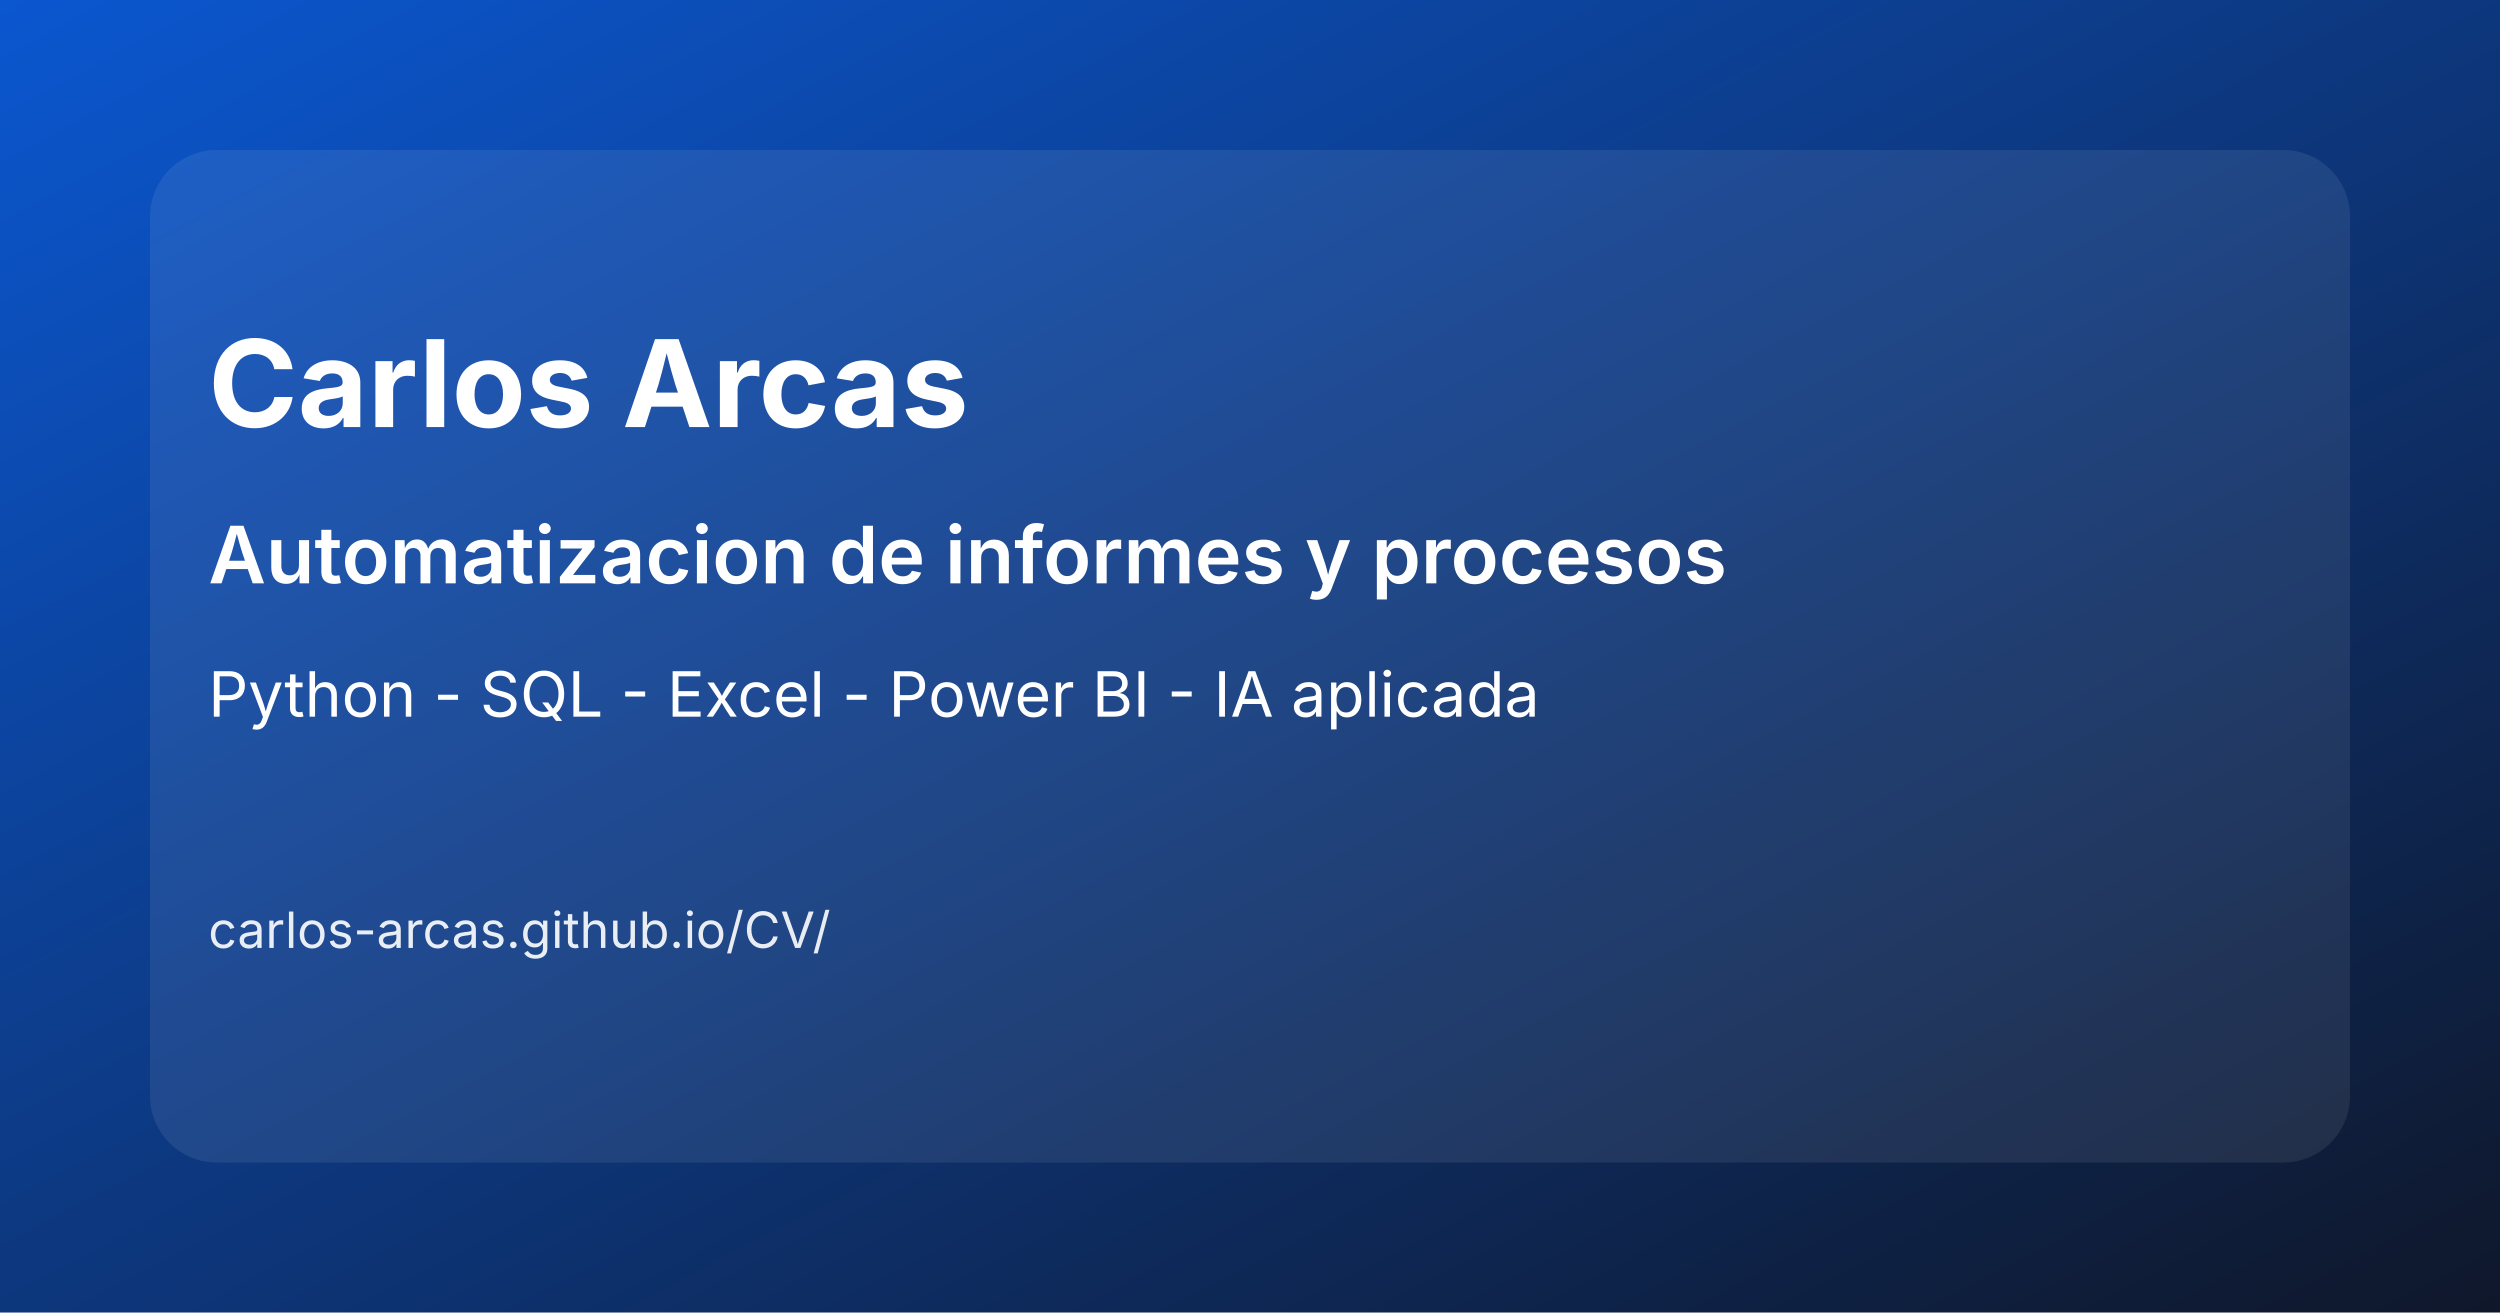
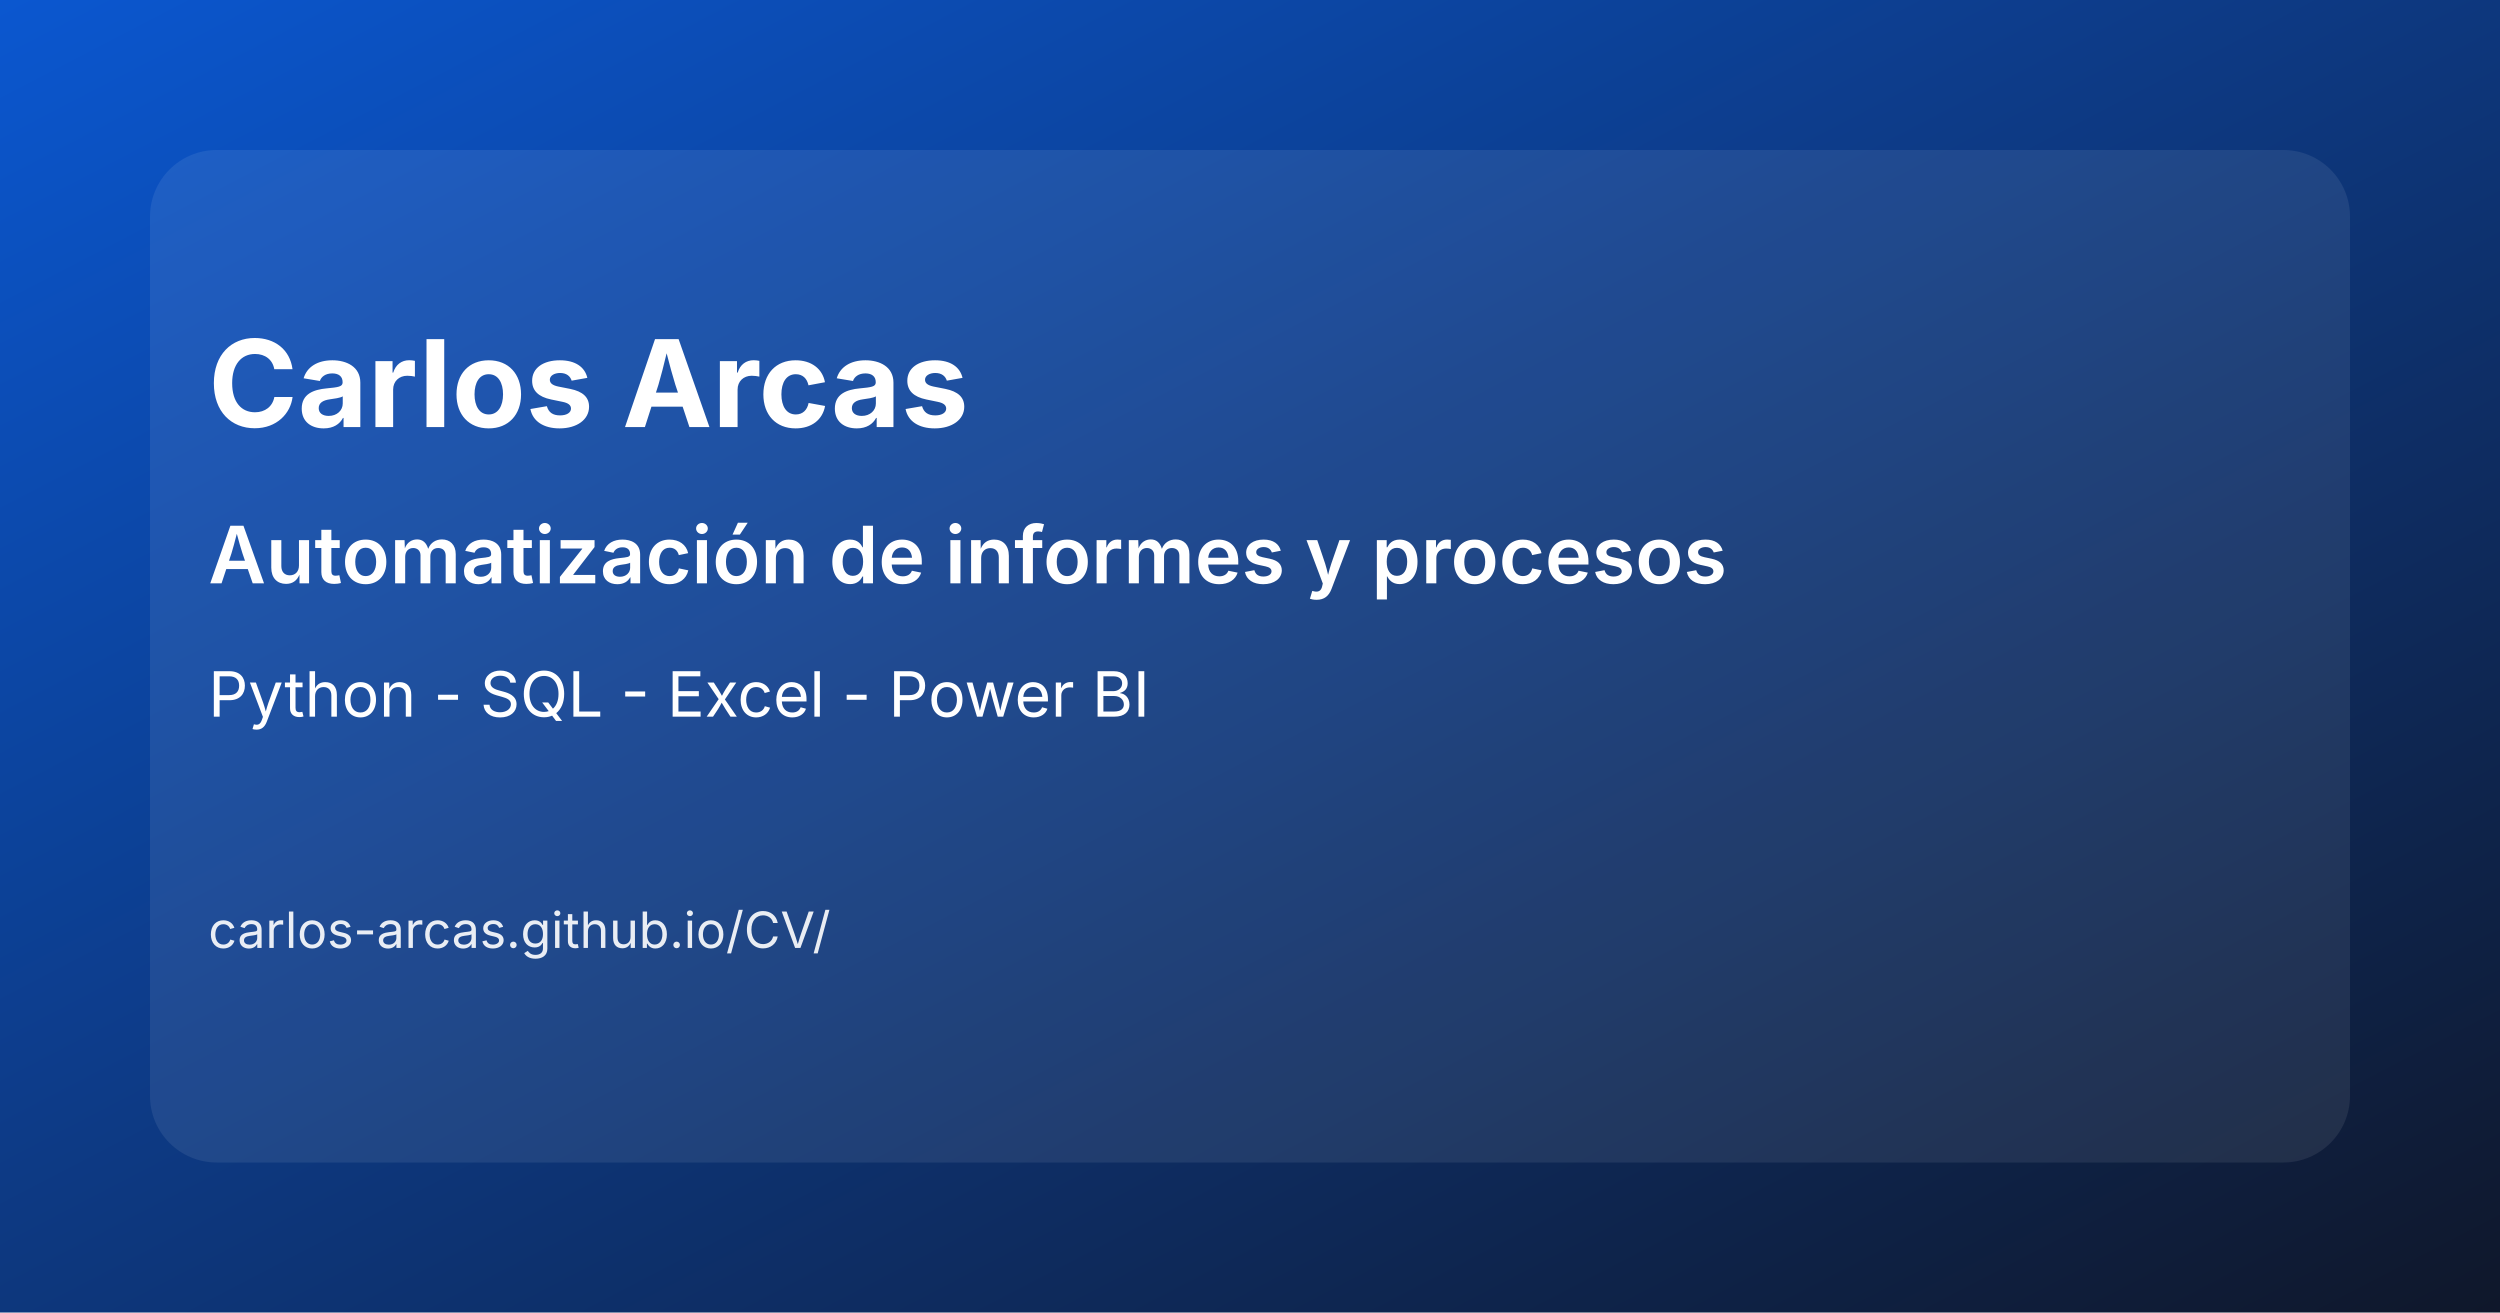
<svg xmlns="http://www.w3.org/2000/svg" width="1200" height="630" viewBox="0 0 1200 630" role="img" aria-labelledby="t d">
  <defs>
    <linearGradient id="g" x1="0" x2="1" y1="0" y2="1">
      <stop offset="0%" stop-color="#0b57d0" />
      <stop offset="100%" stop-color="#0f172a" />
    </linearGradient>
  </defs>
  <rect width="1200" height="630" fill="url(#g)" />
  <rect x="72" y="72" width="1056" height="486" rx="32" fill="#ffffff" opacity="0.08" />
  <g fill="#ffffff" font-family="Inter, Segoe UI, Arial, sans-serif">
    <text x="100" y="205" font-size="58" font-weight="700">Carlos Arcas</text>
-     <text x="100" y="280" font-size="38" font-weight="600">Automatizacion de informes y procesos</text>
-     <text x="100" y="344" font-size="30" font-weight="400">Python - SQL - Excel - Power BI - IA aplicada</text>
+     <text x="100" y="280" font-size="38" font-weight="600">Automatización de informes y procesos</text>
+     <text x="100" y="344" font-size="30" font-weight="400">Python - SQL - Excel - Power BI</text>
    <text x="100" y="455" font-size="24" font-weight="400" opacity="0.9">carlos-arcas.github.io/CV/</text>
  </g>
</svg>
